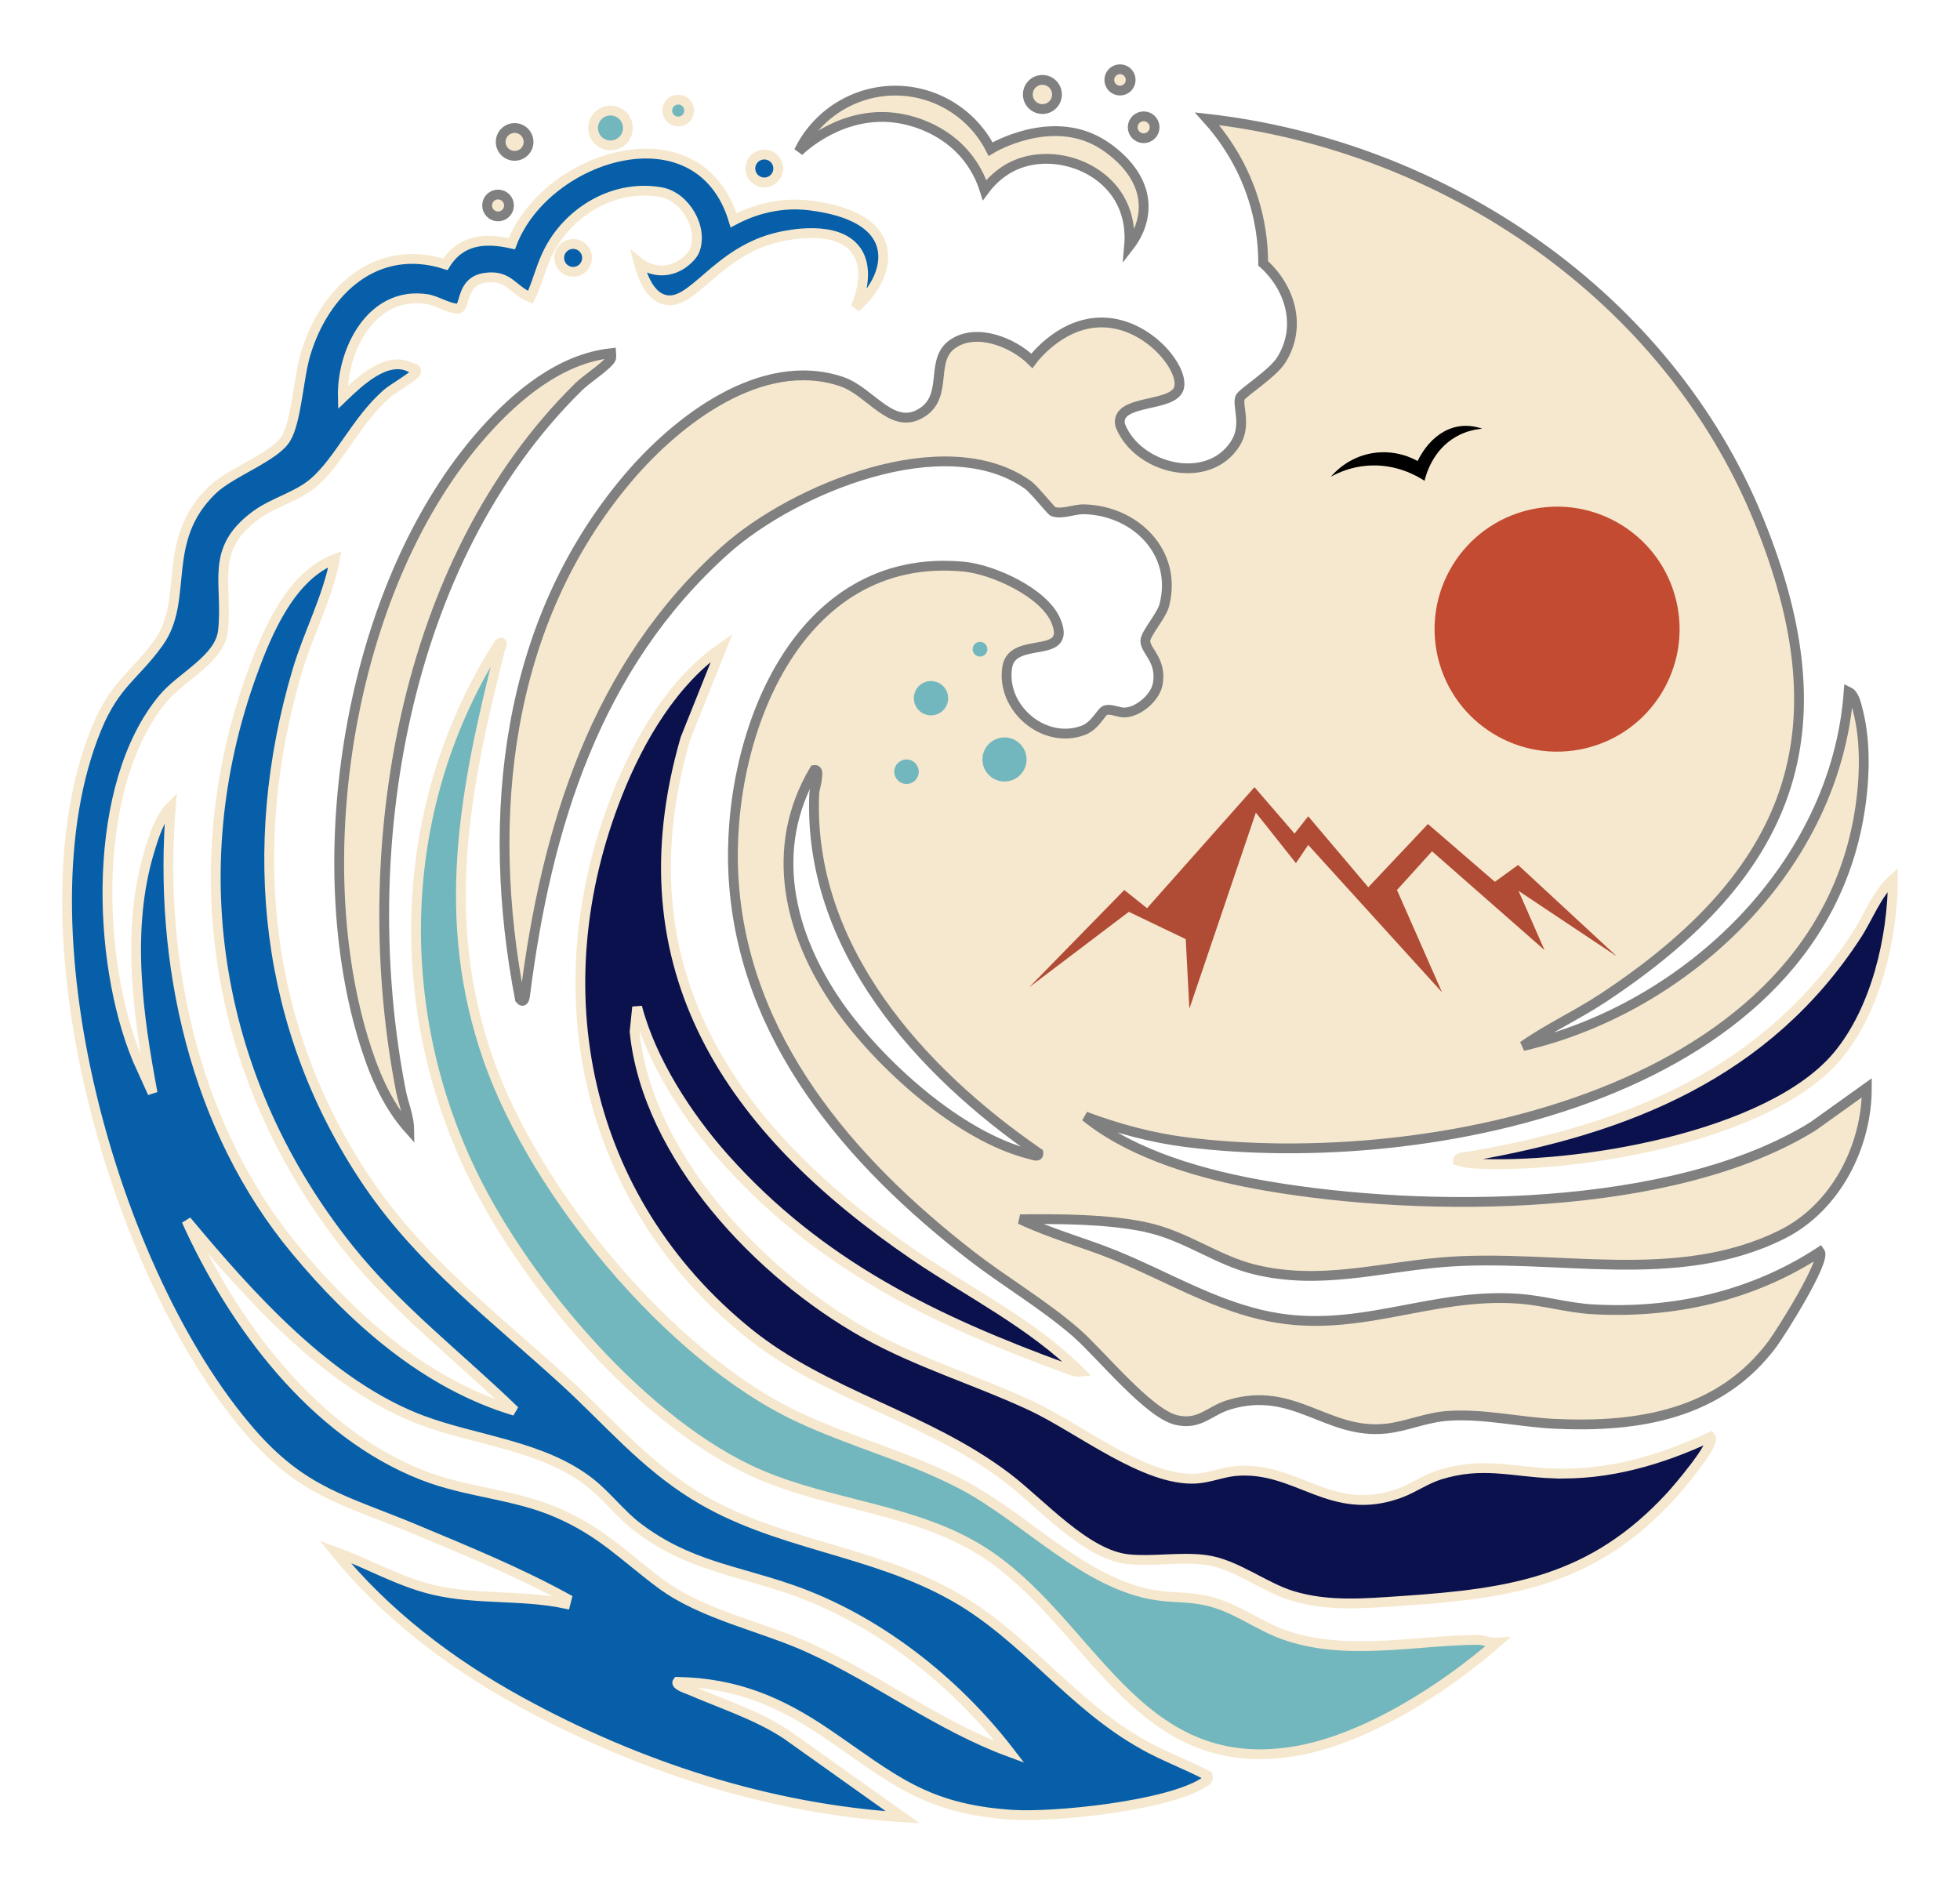
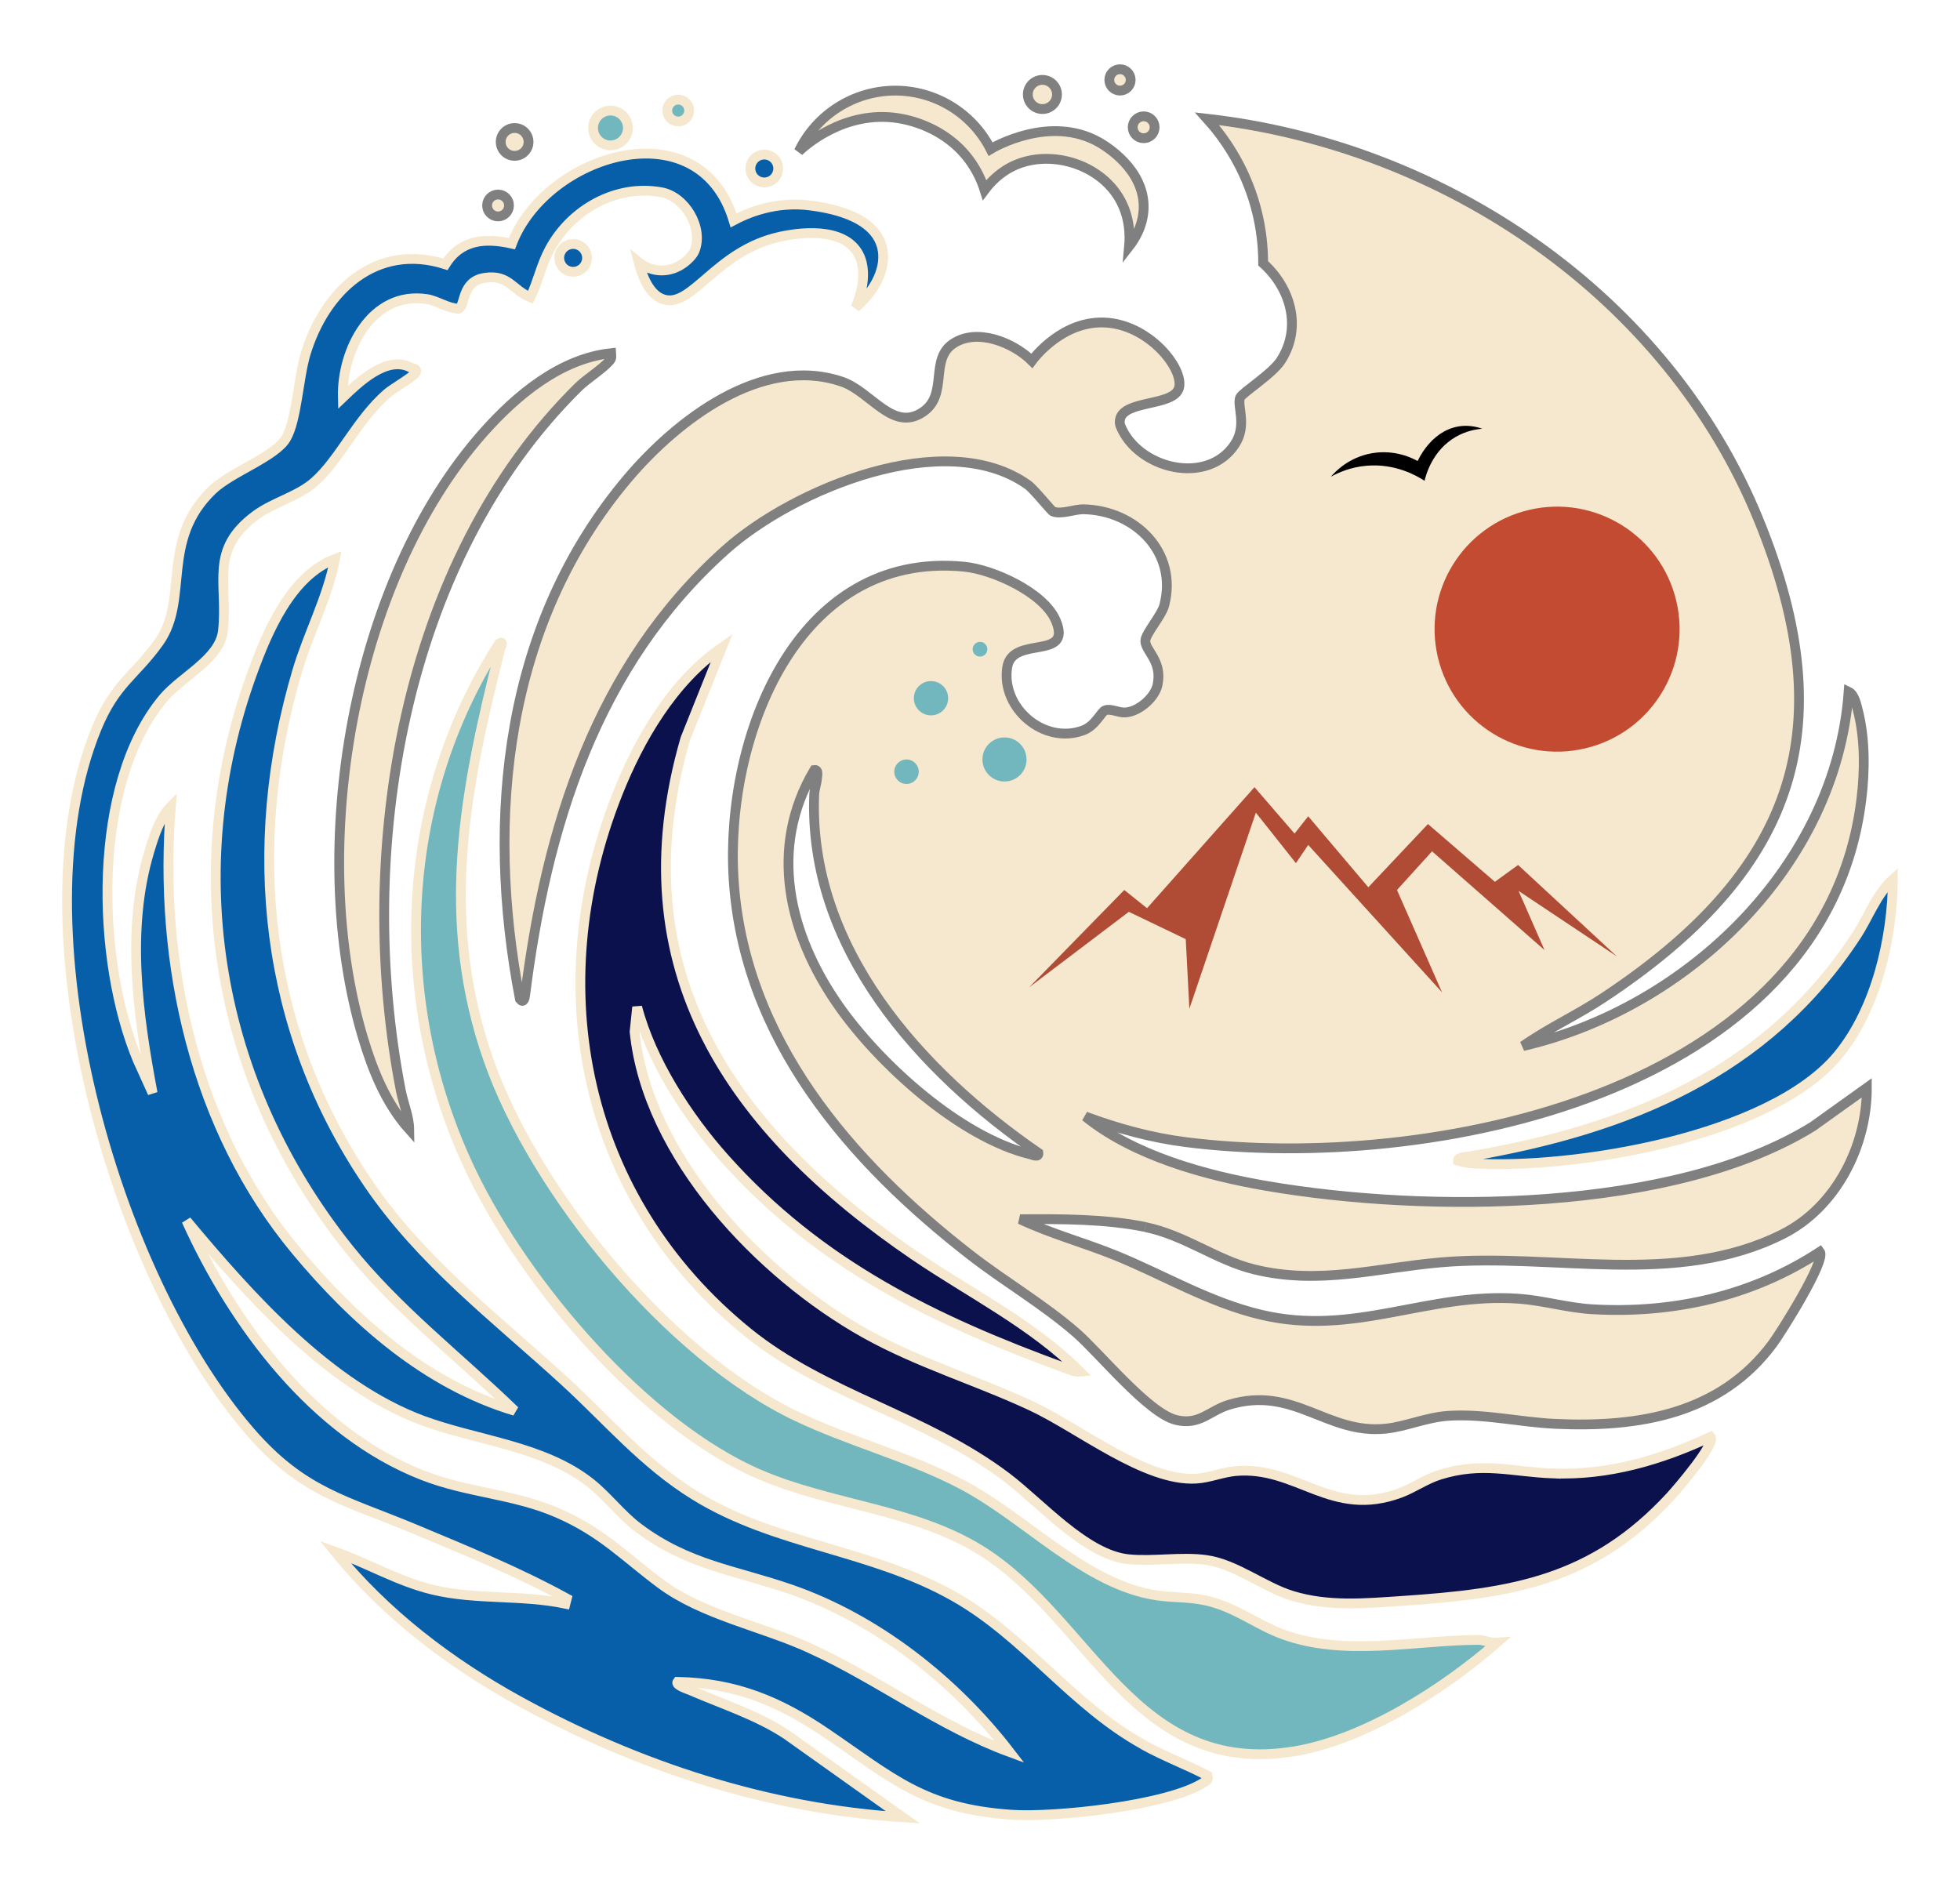
<svg xmlns="http://www.w3.org/2000/svg" width="800" height="770" viewBox="0 0 800 770" id="geovista-logo">
  <defs>
</defs>
  <g transform="translate(-100, -115)">
    <path d="M466.82,163.28 c3.91,0.63,18.57,3.54,28.48,16.54 c3.66,4.81,5.56,9.53,6.57,12.74 c2.22,-2.98,6.31,-7.53,12.76,-10.28 c14.29,-6.09,33.61,-0.51,42,13.32 c4.63,7.64,4.62,15.63,4.22,19.98 c2.1,-2.7,5.77,-8.27,5.94,-15.66 c0.37,-15.75,-15.46,-25.27,-18.06,-26.77 c-20.1,-11.52,-43.22,1.98,-44.41,2.71 c-7.5,-14.72,-22.71,-23.98,-39.19,-23.87 c-16.65,0.11,-31.85,9.76,-39.08,24.79 c1.98,-1.89,18.41,-17.1,40.78,-13.5 Z" fill="rgb(246,232,206)" stroke="grey" stroke-width="4" />
    <path d="M566.72,827.17 c-29.47,-16.34,-48.01,-43.78,-76.89,-60.28 c-34.25,-19.57,-73.12,-21.03,-106.27,-41.54 c-21.04,-13.02,-35.41,-30.4,-53.24,-46.71 c-28.32,-25.91,-58.17,-48.46,-80.0,-80.57 c-42.46,-62.44,-50.36,-137.04,-29.0,-209.19 c4.58,-15.45,12.39,-29.83,15.41,-45.72 c-17.93,6.81,-27.52,29.42,-33.75,46.52 c-29.64,81.36,-14.38,167.55,39.11,234.71 c20.01,25.12,45.2,44.34,68.03,66.48 c-36.17,-10.79,-65.58,-36.94,-89.3,-65.41 c-41.37,-49.67,-56.31,-117.58,-51.08,-181.28 c-4.61,4.63,-6.93,12.2,-8.78,18.33 c-9.57,31.8,-4.71,66.68,1.33,98.64 l-6.12,-13.53 c-16.98,-40.67,-18.95,-112.34,10.42,-147.53 c7.56,-9.06,23.19,-16.04,24.43,-27.68 c2.1,-19.62,-5.83,-32.98,13.47,-47.14 c7.2,-5.29,17.04,-7.59,23.75,-13.46 c10.47,-9.16,17.26,-25.28,29.75,-36.18 c2.22,-1.94,11.18,-7.18,11.7,-8.51 c0.75,-1.88,-1.04,-1.58,-2.06,-2.11 c-9.74,-5.1,-21.08,5.89,-27.7,12.23 c-0.53,-19.28,11.75,-43.59,34.3,-40.15 c4.09,0.62,8.53,3.77,12.87,3.92 c3.05,-0.92,0.98,-11.18,10.84,-12.62 c9.77,-1.43,11.19,5.02,18.55,7.98 c3.14,-6.45,4.29,-13.02,7.94,-19.76 c8.69,-16.04,26.97,-26.51,45.5,-23.13 c9.71,1.77,17.24,14.53,13.61,23.76 c-0.83,2.12,-3.17,4.03,-3.45,4.27 c-0.98,0.85,-4.55,3.86,-9.96,3.88 c-5.04,0.01,-8.48,-2.58,-9.47,-3.39 c2.78,10.8,6.87,14.13,10.09,15.18 c11.75,3.81,21.33,-19.78,47.59,-25.54 c3.16,-0.69,23.47,-5.15,31.14,5.6 c6,8.41,0.69,21.1,-0.24,23.27 c8.14,-6.99,12.87,-16.51,10.75,-24.72 c-3.43,-13.3,-22.96,-16.03,-28.81,-16.85 c-14.87,-2.08,-26.73,3.32,-31.76,6 c-14.01,-46.45,-76.59,-26.91,-90.49,9.51 c-10.9,-2.45,-20.83,-1.71,-27.13,8.44 c-28.3,-9,-49.31,10.85,-57.06,36.54 c-2.97,9.83,-3.64,27.15,-8.01,34.53 c-4.45,7.52,-22.38,13.66,-30.04,21.01 c-21.52,20.66,-9.3,44.59,-21.83,62.18 c-9.74,13.68,-17.82,16.64,-25.44,35.18 c-33.12,80.61,6.69,222.5,62.71,287.1 c21.63,24.95,38.98,27.93,67.52,39.88 c20.83,8.72,41.88,17.31,61.68,28.18 l-0.54,2.12 c-17.7,-3.74,-36.33,-1.49,-53.9,-5.65 c-14.17,-3.35,-26.73,-10.85,-40.19,-15.62 c20.48,25.3,46.98,45.51,75.48,61.16 c47.99,26.36,101.42,43.87,156.34,47.29 l-47.52,-33.81 c-12.24,-8.03,-26.04,-12.34,-39.32,-18.1 c-0.8,-0.35,-6.19,-2.06,-5.13,-3.38 c23.75,0.47,41.68,7.99,60.84,21.04 c26.99,18.38,39.83,30.74,75.28,33.19 c17.59,1.22,63.67,-3.63,78.43,-13 c1.31,-0.83,2.25,-0.97,1.84,-2.92 c-8.57,-4.5,-17.75,-7.89,-26.23,-12.6 M430.64,787.79 c-19.72,-9.0,-43.83,-13.6,-60.91,-26.29 c-15.05,-11.19,-23.95,-21.07,-42.24,-29 c-17.94,-7.78,-36.48,-8.11,-54.9,-15.29 c-44.48,-17.33,-77.4,-61.69,-96.47,-103.96 c25.52,30.58,58.14,67.42,96.48,81.63 c22.07,8.18,49.08,10.26,68.25,25.33 c7.01,5.51,12.53,13.06,19.78,18.5 c20.36,15.26,39.29,17.14,62.15,25.05 c35.1,12.15,66.89,37.24,89.36,66.41 c-28.83,-10.59,-53.63,-29.65,-81.5,-42.37 Z" fill="rgb(7,95,169)" stroke="rgb(246,232,206)" stroke-width="4" />
    <path d="M733.81,716.44 c-16.77,-0.66,-28.81,-4.89,-46.17,0.53 c-5.72,1.79,-10.68,5.39,-16.02,7.38 c-28.39,10.58,-42.07,-11.16,-67.38,-8.89 c-5.16,0.46,-10.68,2.77,-16.04,3.09 c-20.76,1.23,-47.74,-20.58,-67.18,-29.66 c-22.41,-10.47,-46.31,-17.54,-68.09,-29.74 c-42.77,-23.96,-88.79,-72.15,-93.91,-123.02 l1.04,-10.08 c5.77,21.98,20.5,44.72,35.62,61.69 c38.86,43.6,85.75,66.23,139.56,85.87 c1.81,0.66,3.6,1.49,5.6,1.3 c-19.53,-19.55,-45.06,-32.11,-67.77,-47.6 c-74.34,-50.73,-120.66,-116.45,-93.33,-210.79 l14.89,-37.22 c-19.96,13.77,-33.7,37.36,-42.52,59.56 c-31.66,79.62,-13.98,165.66,53.18,220.07 c31.85,25.8,72.3,33.85,105.67,59.15 c13.79,10.45,32.23,31.61,49.57,33.37 c10.06,1.02,21.52,-1.08,31.61,0.29 c12.31,1.67,23.55,11.05,35.33,14.65 c14.67,4.47,29.58,3.09,44.69,2.08 c45.06,-3.02,77.8,-8.22,109.55,-42.51 c2.68,-2.9,18.95,-21.78,16.46,-24.47 c-20.15,9.44,-41.76,15.82,-64.37,14.93 Z" fill="rgb(11,17,77)" stroke="rgb(246,232,206)" stroke-width="4" />
    <path d="M703.01,784.36 c-25.94,0.22,-54.35,6.95,-79.5,-2.3 c-10.03,-3.69,-18.46,-10.37,-29.27,-13.26 c-8.16,-2.19,-14.33,-1.46,-21.89,-2.56 c-29.24,-4.27,-53.2,-31.26,-79.33,-45.09 c-21.68,-11.48,-45.67,-17.5,-67.73,-27.97 c-52.07,-24.71,-106.83,-91.28,-125.84,-145.32 c-20.32,-57.77,-9.88,-110.23,4.63,-167.67 c0.18,-0.7,1.85,-3.98,-0.37,-2.5 c-41.59,64.99,-44.47,147.12,-11.03,216.28 c21.92,45.35,70.56,102.8,117.41,122.91 c29.35,12.6,63.14,14.08,90.26,30.96 c45.03,28.02,62.42,92.77,127.93,82.02 c28.73,-4.71,61.11,-25.49,82.71,-44.35 c-2.73,0.21,-5.28,-1.18,-7.98,-1.16 Z" fill="rgb(114,183,190)" stroke="rgb(246,232,206)" stroke-width="4" />
    <path d="M348.72,262.38 c1.04,-1.19,0.81,-1.75,0.72,-3.23 c-20.76,2.23,-38.7,17.27,-52.13,32.4 c-53.82,60.64,-72.1,170.37,-49.17,247.01 c4.02,13.43,9.45,26.9,18.9,37.46 c-0.07,-5.25,-2.4,-10.55,-3.41,-15.73 c-18.88,-96.8,0.26,-216.26,72.5,-287.36 c3.3,-3.24,9.74,-7.29,12.6,-10.56 Z" fill="rgb(246,232,206)" stroke="grey" stroke-width="4" />
-     <path d="M700.15,586.99 c-1.31,0.23,-5.15,0.2,-5.1,1.78 c1.94,0.57,3.73,1.0,5.79,1.12 c41.37,2.53,121.67,-10.58,149.42,-44.21 c15.51,-18.8,22.21,-47.87,22.35,-71.75 c-6.59,5.82,-9.95,15.36,-14.85,22.88 c-36.76,56.41,-93.6,79.14,-157.61,90.16 Z" fill="rgb(11,17,77)" stroke="rgb(246,232,206)" stroke-width="4" />
+     <path d="M700.15,586.99 c-1.31,0.23,-5.15,0.2,-5.1,1.78 c1.94,0.57,3.73,1.0,5.79,1.12 c41.37,2.53,121.67,-10.58,149.42,-44.21 c15.51,-18.8,22.21,-47.87,22.35,-71.75 c-6.59,5.82,-9.95,15.36,-14.85,22.88 c-36.76,56.41,-93.6,79.14,-157.61,90.16 Z" fill="rgb(7,95,169)" stroke="rgb(246,232,206)" stroke-width="4" />
    <path d="M310.05,178.61 c3.14,0.0,5.68,-2.54,5.68,-5.68 s-2.54,-5.68,-5.68,-5.68 s-5.68,2.54,-5.68,5.68 s2.54,5.68,5.68,5.68 Z" fill="rgb(246,232,206)" stroke="grey" stroke-width="4" />
    <path d="M349.18,174.35 c3.93,0.0,7.11,-3.18,7.11,-7.11 s-3.18,-7.11,-7.11,-7.11 s-7.11,3.18,-7.11,7.11 s3.18,7.11,7.11,7.11 Z" fill="rgb(114,183,190)" stroke="rgb(246,232,206)" stroke-width="4" />
    <path d="M376.82,164.6 c2.47,0.0,4.47,-2.0,4.47,-4.47 s-2,-4.47,-4.47,-4.47 s-4.47,2.0,-4.47,4.47 s2.0,4.47,4.47,4.47 Z" fill="rgb(114,183,190)" stroke="rgb(246,232,206)" stroke-width="4" />
    <circle cx="303.28" cy="198.86" r="4.47" transform="translate(95.05,495.79) rotate(-88.21)" fill="rgb(246,232,206)" stroke="grey" stroke-width="4" />
    <path d="M566.8,171.42 c2.47,0.0,4.47,-2.0,4.47,-4.47 s-2,-4.47,-4.47,-4.47 s-4.47,2.0,-4.47,4.47 s2.0,4.47,4.47,4.47 Z" fill="rgb(246,232,206)" stroke="grey" stroke-width="4" />
    <path d="M529.68,157.77 c2.32,-2.32,2.32,-6.09,0.0,-8.42 c-2.32,-2.32,-6.09,-2.32,-8.42,0.0 c-2.32,2.32,-2.32,6.09,0.0,8.42 c2.32,2.32,6.09,2.32,8.42,0.0 Z" fill="rgb(246,232,206)" stroke="grey" stroke-width="4" />
    <path d="M557.14,151.98 c2.41,0.0,4.36,-1.95,4.36,-4.36 s-1.95,-4.36,-4.36,-4.36 s-4.36,1.95,-4.36,4.36 s1.95,4.36,4.36,4.36 Z" fill="rgb(246,232,206)" stroke="grey" stroke-width="4" />
    <circle cx="411.96" cy="183.78" r="5.68" fill="rgb(7,95,169)" stroke="rgb(246,232,206)" stroke-width="4" />
    <circle cx="333.94" cy="220.26" r="5.68" transform="translate(-41.67,82.61) rotate(-13.28)" fill="rgb(7,95,169)" stroke="rgb(246,232,206)" stroke-width="4" />
    <path d="M567.47,615.87 c16.18,3.32,29.07,13.5,44.41,17.26 c26.5,6.51,50.25,-0.62,76.26,-2.86 c46.1,-3.97,96.04,10.31,139.47,-11.52 c21.72,-10.93,34.41,-35.88,34.37,-59.73 l-22.0,15.74 c-57.19,35.43,-158.14,35.41,-222.79,24.35 c-25.08,-4.29,-54.4,-12.34,-74.21,-28.39 c13.19,4.93,27.04,8.71,41.08,10.48 c99.11,12.55,260.81,-19.45,275.67,-139.83 c1.46,-11.75,1.54,-25.03,-1.45,-36.56 c-0.61,-2.31,-1.37,-6.3,-3.73,-7.44 c-5.13,71.05,-65.9,129.1,-132.92,144.61 c10.46,-7.34,22.18,-12.68,32.87,-19.76 c76.39,-50.59,98.92,-107.74,63.32,-195.0 c-37.27,-91.38,-128.23,-152.81,-225.14,-163.75 c5.92,6.57,15.13,18.66,19.87,36.15 c2.38,8.77,3.03,16.65,3.03,22.87 c10.94,9.79,16.02,25.75,7.35,39.5 c-3.54,5.62,-15.84,13.25,-16.73,15.25 c-1.45,3.26,2.97,11.22,-2.13,19.05 c-11.19,17.17,-39.64,10.14,-46.73,-7.43 c-0.24,-0.59,-0.42,-1.54,-0.19,-2.69 c1.56,-7.82,20.95,-5.33,23.87,-12.27 c3.0,-7.14,-10.8,-25.65,-28.99,-27.18 c-17.93,-1.51,-29.95,14.34,-30.86,15.57 c-7.61,-7.55,-22.69,-13.64,-32.39,-6.84 c-9.25,6.47,-1.83,20.47,-11.82,27.53 c-12.46,8.79,-21.31,-8.12,-33.38,-12.2 c-32.78,-11.08,-67.41,15.94,-87.26,39.37 c-50.11,59.17,-58.41,138.42,-44.1,212.69 c1.42,1.75,1.93,-0.14,2.11,-1.59 c8.63,-68.37,28.82,-134.5,81.87,-181.87 c27.69,-24.72,89.52,-50.47,123.3,-26.5 c2.62,1.86,9.51,10.63,10.34,10.93 c3.64,1.27,8.58,-1.01,12.53,-0.93 c20.89,0.45,38.47,17.53,32.84,39.19 c-1.12,4.29,-7.72,11.63,-7.73,14.54 c0.0,4.15,6.99,8.1,5.01,17.84 c-1.1,5.36,-7.71,11.05,-13.18,11.37 c-2.78,0.17,-5.77,-1.71,-8.19,-0.89 c-1.66,0.56,-3.98,6.28,-8.92,8.15 c-16.01,6.07,-33.76,-9.09,-31.08,-25.77 c2.12,-13.16,26.72,-2.51,19.85,-18.93 c-4.82,-11.53,-25.69,-20.93,-37.47,-22.07 c-68.7,-6.66,-97.5,70.13,-94.09,127.06 c3.92,65.56,47.53,115.82,96.87,154.08 c13.94,10.81,29.61,19.93,42.92,31.51 c9.73,8.46,29.48,32.95,40.9,35.67 c9.57,2.27,13.46,-3.8,21.55,-6.24 c26.53,-8.01,39.85,12.25,63.99,9.76 c8.3,-0.86,16.53,-4.66,25.61,-5.24 c14.64,-0.93,29.11,2.62,43.6,3.28 c34.09,1.58,67.32,-3.96,88.64,-32.67 c3.45,-4.65,21.97,-34.03,19.32,-37.56 c-27.65,18.12,-60.04,25.4,-93.07,23.45 c-9.95,-0.6,-19.88,-3.58,-29.75,-4.29 c-37.39,-2.71,-67.15,15.63,-105.4,6.5 c-20.96,-4.99,-39.27,-15.99,-58.9,-24.03 c-12.99,-5.31,-26.61,-8.92,-39.31,-14.92 c16.27,-0.14,35.04,-0.14,51.07,3.16 M520.59,586.19 c-28.86,-7.06,-61.76,-36.95,-78.44,-60.87 c-20.14,-28.87,-28.72,-64.07,-9.76,-96.03 c1.82,-0.27,1.14,2.54,1.04,3.69 c-0.18,2.13,-1.01,4.1,-1.1,6.35 c-2.51,62.48,43.27,113.06,91.49,146.27 c0.24,1.98,-2.17,0.84,-3.24,0.59" fill="rgb(246,232,206)" stroke="grey" stroke-width="4" />
    <path d="M687.68,232.07 M660,300 c9.39,1.69,14.88,7.6,16.4,9.36 c8.32,-8.02,19.74,-11.16,29.32,-3.36 c-2.56,-0.7,-6.53,-1.4,-11.18,-0.6 c-11.03,1.89,-17.01,10.64,-18.23,12.52 c-2.16,-2.89,-8.68,-10.79,-20.14,-13.88 c-6.33,-1.71,-11.82,-1.31,-15.23,-0.76 c1.97,-1.13,9.37,-5.03,19.07,-3.28 Z" fill="black" stroke="none" transform="rotate(-20, 660, 300)" />
    <circle cx="690" cy="460" r="50" transform="translate(-41.67,82.61) rotate(-13.28)" fill="rgb(194,75,49)" stroke="none" />
    <circle cx="480" cy="400" r="7" fill="rgb(114,183,190)" stroke="none" />
    <circle cx="470" cy="430" r="5" fill="rgb(114,183,190)" stroke="none" />
    <circle cx="510" cy="425" r="9" fill="rgb(114,183,190)" stroke="none" />
    <circle cx="500" cy="380" r="3" fill="rgb(114,183,190)" stroke="none" />
    <path d="M150.234,890.125 L344.43,691.391 L390.887,728.539 L610.168,481.516 L691.934,576.238 L719.812,540.949 L842.457,685.82 L964.18,556.738 L1100.766,674.676 L1148.148,640.316 L1349.781,826.973 L1149.078,693.25 L1202.039,813.973 L972.539,612.457 L900.996,691.391 L992.984,900.34 L719.812,599.453 L694.723,636.602 L612.957,533.523 L477.301,933.773 L469.867,791.688 L353.719,735.969 L150.234,890.125" fill="rgb(169,59,37)" stroke="none" fill-opacity="0.9" transform="translate(490, 340) scale(0.2)" />
  </g>
</svg>
